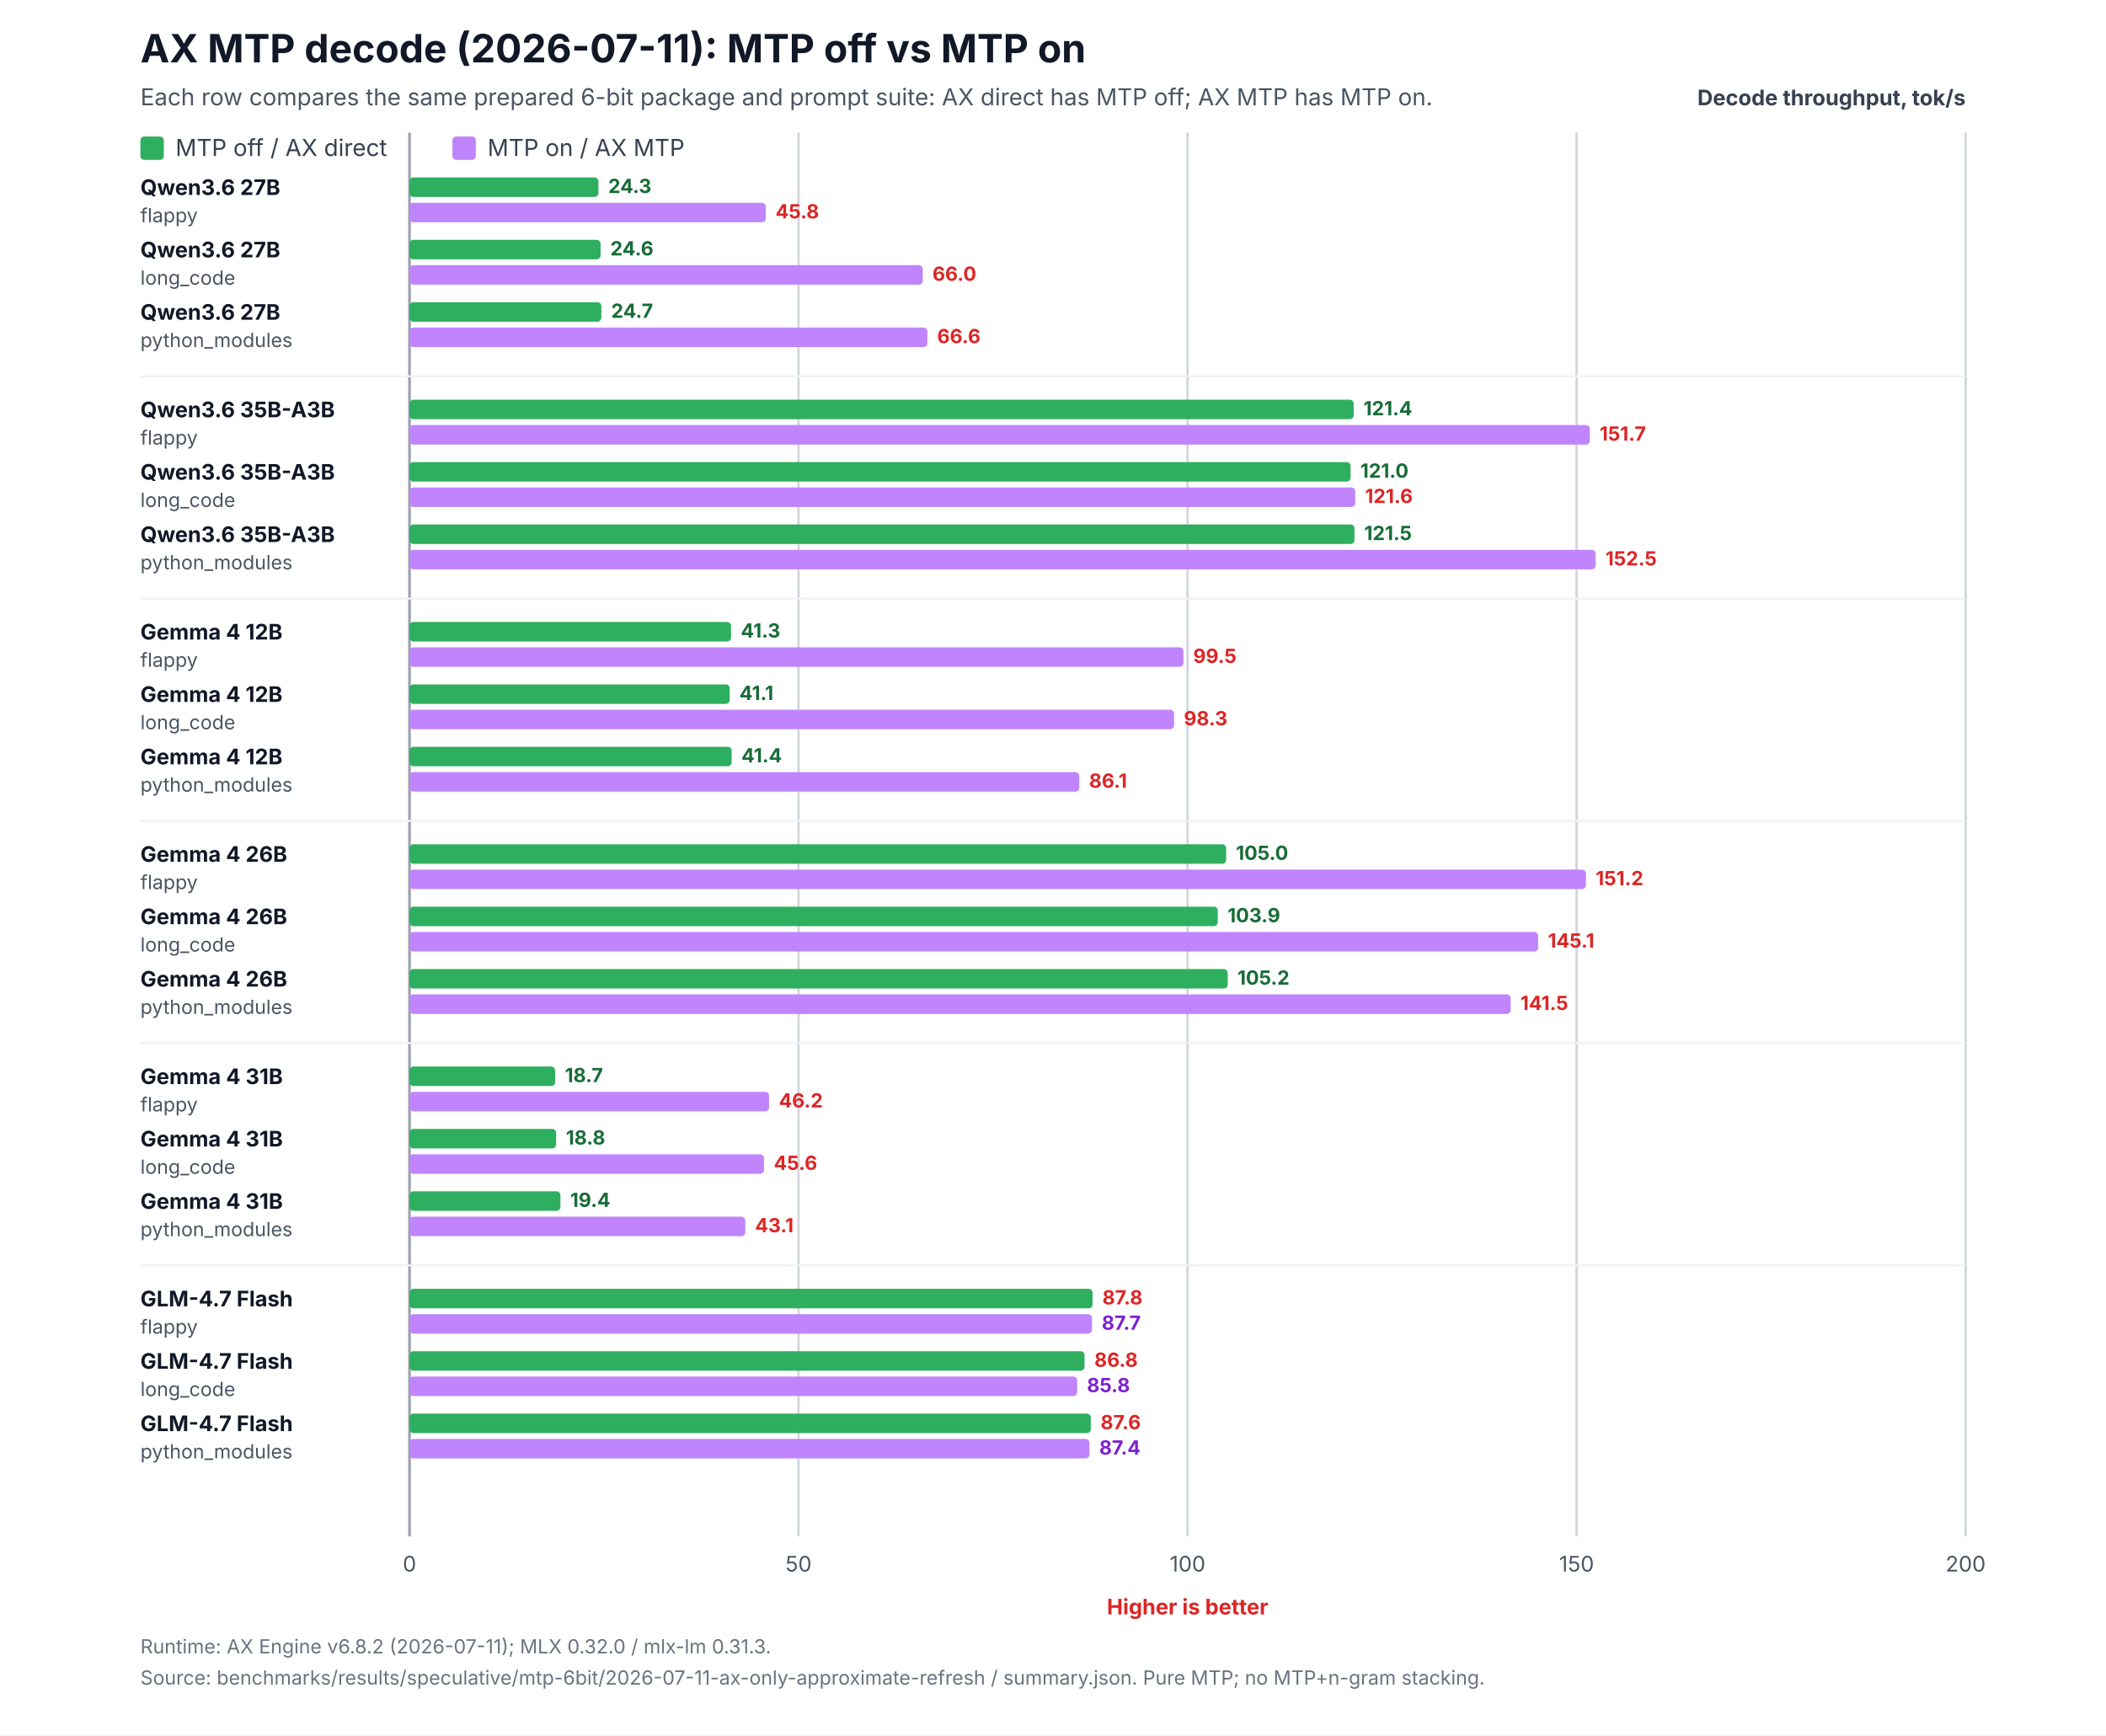
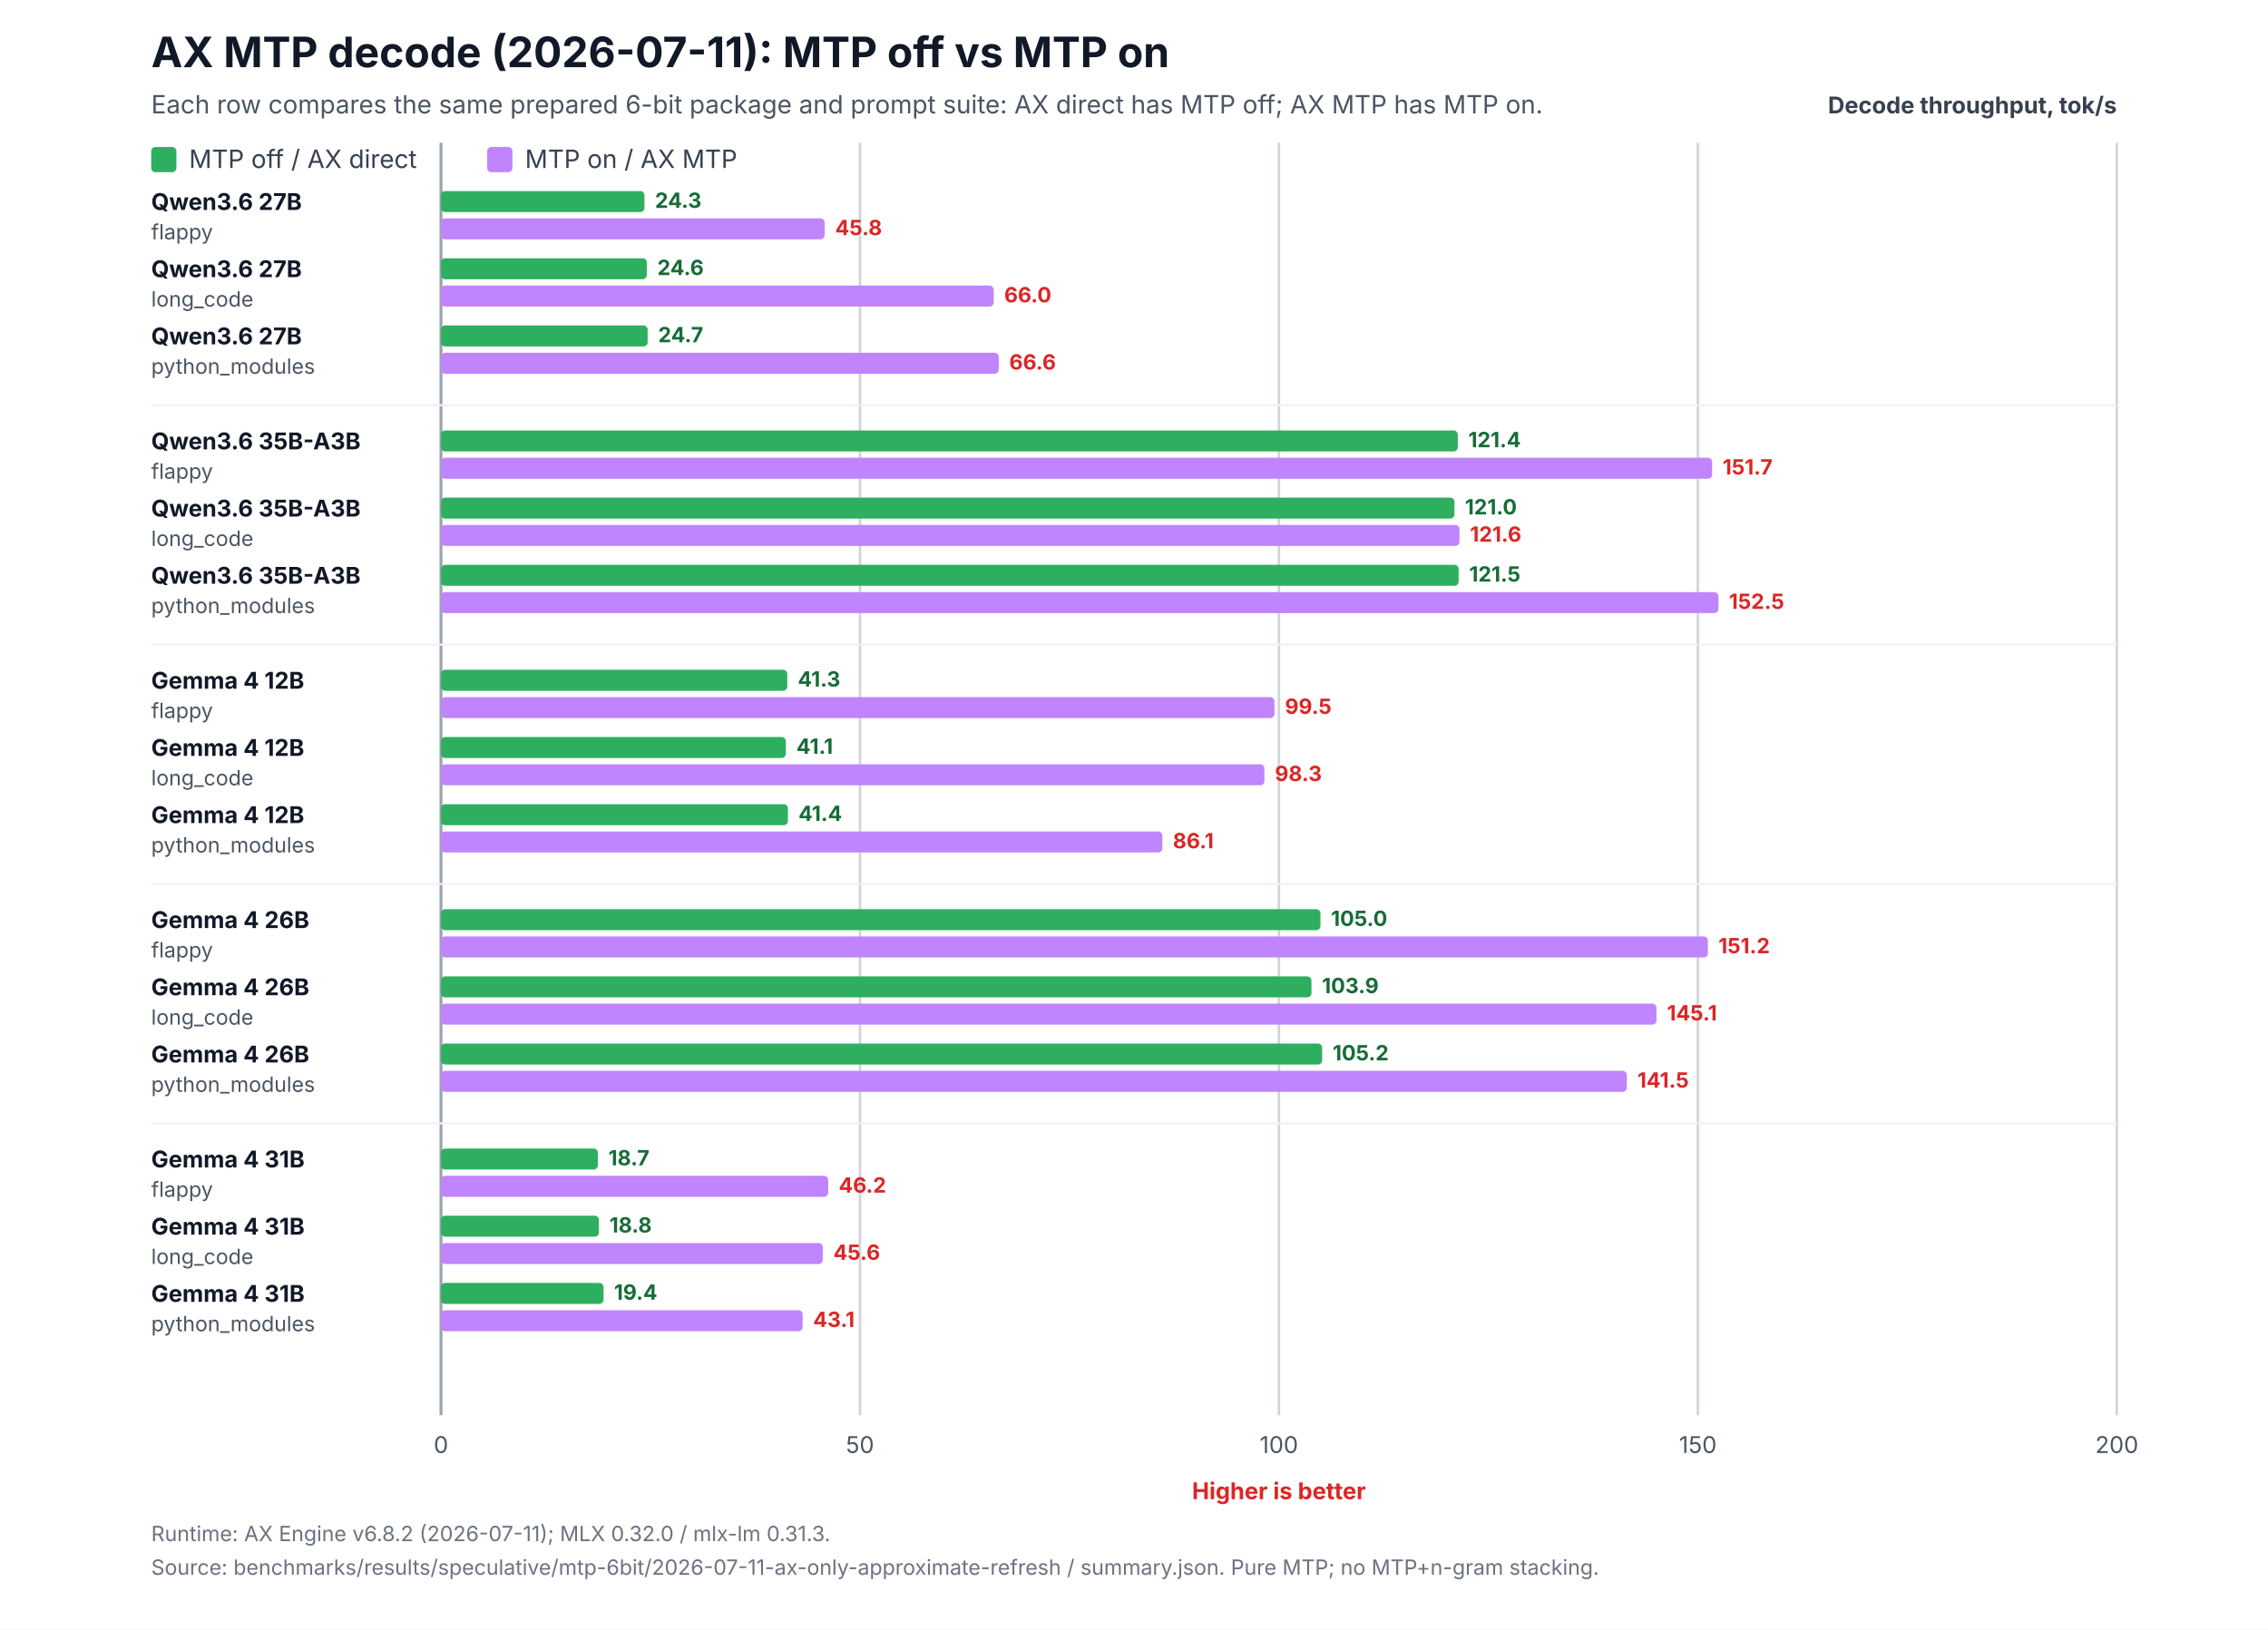
- <svg xmlns="http://www.w3.org/2000/svg" width="1080" height="890" viewBox="0 0 1080 890" role="img" aria-labelledby="title desc">
-   <rect width="1080" height="890" fill="#ffffff" />
+ <svg xmlns="http://www.w3.org/2000/svg" width="1080" height="776" viewBox="0 0 1080 776" role="img" aria-labelledby="title desc">
+   <rect width="1080" height="776" fill="#ffffff" />
  <text x="72" y="32" font-family="Inter,Segoe UI,Arial,sans-serif" font-size="20" font-weight="700" fill="#111827">AX MTP decode (2026-07-11): MTP off vs MTP on</text>
  <text x="72" y="54" font-family="Inter,Segoe UI,Arial,sans-serif" font-size="12" fill="#4b5563">Each row compares the same prepared 6-bit package and prompt suite: AX direct has MTP off; AX MTP has MTP on.</text>
  <text x="1008" y="54" text-anchor="end" font-family="Inter,Segoe UI,Arial,sans-serif" font-size="11" font-weight="700" fill="#374151">Decode throughput, tok/s</text>
-   <line x1="210.0" y1="68" x2="210.0" y2="788.0" stroke="#9ca3af" stroke-width="1.4" />
-   <text x="210.0" y="806.0" text-anchor="middle" font-family="Inter,Segoe UI,Arial,sans-serif" font-size="11" fill="#4b5563">0</text>
-   <line x1="409.5" y1="68" x2="409.5" y2="788.0" stroke="#d1d5db" stroke-width="1.2" />
-   <text x="409.5" y="806.0" text-anchor="middle" font-family="Inter,Segoe UI,Arial,sans-serif" font-size="11" fill="#4b5563">50</text>
-   <line x1="609.0" y1="68" x2="609.0" y2="788.0" stroke="#d1d5db" stroke-width="1.2" />
-   <text x="609.0" y="806.0" text-anchor="middle" font-family="Inter,Segoe UI,Arial,sans-serif" font-size="11" fill="#4b5563">100</text>
-   <line x1="808.5" y1="68" x2="808.5" y2="788.0" stroke="#d1d5db" stroke-width="1.2" />
-   <text x="808.5" y="806.0" text-anchor="middle" font-family="Inter,Segoe UI,Arial,sans-serif" font-size="11" fill="#4b5563">150</text>
-   <line x1="1008.0" y1="68" x2="1008.0" y2="788.0" stroke="#d1d5db" stroke-width="1.2" />
-   <text x="1008.0" y="806.0" text-anchor="middle" font-family="Inter,Segoe UI,Arial,sans-serif" font-size="11" fill="#4b5563">200</text>
-   <text x="609.0" y="828.0" text-anchor="middle" font-family="Inter,Segoe UI,Arial,sans-serif" font-size="11" font-weight="700" fill="#dc2626">Higher is better</text>
+   <line x1="210.0" y1="68" x2="210.0" y2="674.0" stroke="#9ca3af" stroke-width="1.4" />
+   <text x="210.0" y="692.0" text-anchor="middle" font-family="Inter,Segoe UI,Arial,sans-serif" font-size="11" fill="#4b5563">0</text>
+   <line x1="409.5" y1="68" x2="409.5" y2="674.0" stroke="#d1d5db" stroke-width="1.2" />
+   <text x="409.5" y="692.0" text-anchor="middle" font-family="Inter,Segoe UI,Arial,sans-serif" font-size="11" fill="#4b5563">50</text>
+   <line x1="609.0" y1="68" x2="609.0" y2="674.0" stroke="#d1d5db" stroke-width="1.2" />
+   <text x="609.0" y="692.0" text-anchor="middle" font-family="Inter,Segoe UI,Arial,sans-serif" font-size="11" fill="#4b5563">100</text>
+   <line x1="808.5" y1="68" x2="808.5" y2="674.0" stroke="#d1d5db" stroke-width="1.2" />
+   <text x="808.5" y="692.0" text-anchor="middle" font-family="Inter,Segoe UI,Arial,sans-serif" font-size="11" fill="#4b5563">150</text>
+   <line x1="1008.0" y1="68" x2="1008.0" y2="674.0" stroke="#d1d5db" stroke-width="1.2" />
+   <text x="1008.0" y="692.0" text-anchor="middle" font-family="Inter,Segoe UI,Arial,sans-serif" font-size="11" fill="#4b5563">200</text>
+   <text x="609.0" y="714.0" text-anchor="middle" font-family="Inter,Segoe UI,Arial,sans-serif" font-size="11" font-weight="700" fill="#dc2626">Higher is better</text>
  <rect x="72" y="70" width="12" height="12" rx="2" fill="#2eaf5f" />
  <text x="90" y="80" font-family="Inter,Segoe UI,Arial,sans-serif" font-size="12" fill="#374151">MTP off / AX direct</text>
  <rect x="232" y="70" width="12" height="12" rx="2" fill="#c084fc" />
  <text x="250" y="80" font-family="Inter,Segoe UI,Arial,sans-serif" font-size="12" fill="#374151">MTP on / AX MTP</text>
  <text x="72" y="100.0" font-family="Inter,Segoe UI,Arial,sans-serif" font-size="11" fill="#111827">
    <tspan x="72" y="100.0" font-weight="700">Qwen3.6 27B</tspan>
    <tspan x="72" y="114.0" font-size="10" fill="#4b5563">flappy</tspan>
  </text>
  <rect x="210" y="91.0" width="96.9" height="10" rx="2" fill="#2eaf5f" />
  <rect x="210" y="104.0" width="182.7" height="10" rx="2" fill="#c084fc" />
  <text x="311.9" y="99.0" font-family="Inter,Segoe UI,Arial,sans-serif" font-size="10" font-weight="700" fill="#176c37">24.3</text>
  <text x="397.7" y="112.0" font-family="Inter,Segoe UI,Arial,sans-serif" font-size="10" font-weight="700" fill="#dc2626">45.8</text>
  <text x="72" y="132.0" font-family="Inter,Segoe UI,Arial,sans-serif" font-size="11" fill="#111827">
    <tspan x="72" y="132.0" font-weight="700">Qwen3.6 27B</tspan>
    <tspan x="72" y="146.0" font-size="10" fill="#4b5563">long_code</tspan>
  </text>
  <rect x="210" y="123.0" width="98.0" height="10" rx="2" fill="#2eaf5f" />
  <rect x="210" y="136.0" width="263.2" height="10" rx="2" fill="#c084fc" />
  <text x="313.0" y="131.0" font-family="Inter,Segoe UI,Arial,sans-serif" font-size="10" font-weight="700" fill="#176c37">24.6</text>
  <text x="478.2" y="144.0" font-family="Inter,Segoe UI,Arial,sans-serif" font-size="10" font-weight="700" fill="#dc2626">66.0</text>
  <text x="72" y="164.0" font-family="Inter,Segoe UI,Arial,sans-serif" font-size="11" fill="#111827">
    <tspan x="72" y="164.0" font-weight="700">Qwen3.6 27B</tspan>
    <tspan x="72" y="178.0" font-size="10" fill="#4b5563">python_modules</tspan>
  </text>
  <rect x="210" y="155.0" width="98.4" height="10" rx="2" fill="#2eaf5f" />
  <rect x="210" y="168.0" width="265.6" height="10" rx="2" fill="#c084fc" />
  <text x="313.4" y="163.0" font-family="Inter,Segoe UI,Arial,sans-serif" font-size="10" font-weight="700" fill="#176c37">24.7</text>
  <text x="480.6" y="176.0" font-family="Inter,Segoe UI,Arial,sans-serif" font-size="10" font-weight="700" fill="#dc2626">66.6</text>
  <line x1="72" y1="193.0" x2="1008" y2="193.0" stroke="#eef2f7" stroke-width="1" />
  <text x="72" y="214.0" font-family="Inter,Segoe UI,Arial,sans-serif" font-size="11" fill="#111827">
    <tspan x="72" y="214.0" font-weight="700">Qwen3.6 35B-A3B</tspan>
    <tspan x="72" y="228.0" font-size="10" fill="#4b5563">flappy</tspan>
  </text>
  <rect x="210" y="205.0" width="484.2" height="10" rx="2" fill="#2eaf5f" />
  <rect x="210" y="218.0" width="605.3" height="10" rx="2" fill="#c084fc" />
  <text x="699.2" y="213.0" font-family="Inter,Segoe UI,Arial,sans-serif" font-size="10" font-weight="700" fill="#176c37">121.4</text>
  <text x="820.3" y="226.0" font-family="Inter,Segoe UI,Arial,sans-serif" font-size="10" font-weight="700" fill="#dc2626">151.7</text>
  <text x="72" y="246.0" font-family="Inter,Segoe UI,Arial,sans-serif" font-size="11" fill="#111827">
    <tspan x="72" y="246.0" font-weight="700">Qwen3.6 35B-A3B</tspan>
    <tspan x="72" y="260.0" font-size="10" fill="#4b5563">long_code</tspan>
  </text>
  <rect x="210" y="237.0" width="482.6" height="10" rx="2" fill="#2eaf5f" />
  <rect x="210" y="250.0" width="485.0" height="10" rx="2" fill="#c084fc" />
  <text x="697.6" y="245.0" font-family="Inter,Segoe UI,Arial,sans-serif" font-size="10" font-weight="700" fill="#176c37">121.0</text>
  <text x="700.0" y="258.0" font-family="Inter,Segoe UI,Arial,sans-serif" font-size="10" font-weight="700" fill="#dc2626">121.6</text>
  <text x="72" y="278.0" font-family="Inter,Segoe UI,Arial,sans-serif" font-size="11" fill="#111827">
    <tspan x="72" y="278.0" font-weight="700">Qwen3.6 35B-A3B</tspan>
    <tspan x="72" y="292.0" font-size="10" fill="#4b5563">python_modules</tspan>
  </text>
  <rect x="210" y="269.0" width="484.6" height="10" rx="2" fill="#2eaf5f" />
  <rect x="210" y="282.0" width="608.3" height="10" rx="2" fill="#c084fc" />
  <text x="699.6" y="277.0" font-family="Inter,Segoe UI,Arial,sans-serif" font-size="10" font-weight="700" fill="#176c37">121.5</text>
  <text x="823.3" y="290.0" font-family="Inter,Segoe UI,Arial,sans-serif" font-size="10" font-weight="700" fill="#dc2626">152.5</text>
  <line x1="72" y1="307.0" x2="1008" y2="307.0" stroke="#eef2f7" stroke-width="1" />
  <text x="72" y="328.0" font-family="Inter,Segoe UI,Arial,sans-serif" font-size="11" fill="#111827">
    <tspan x="72" y="328.0" font-weight="700">Gemma 4 12B</tspan>
    <tspan x="72" y="342.0" font-size="10" fill="#4b5563">flappy</tspan>
  </text>
  <rect x="210" y="319.0" width="164.9" height="10" rx="2" fill="#2eaf5f" />
  <rect x="210" y="332.0" width="396.9" height="10" rx="2" fill="#c084fc" />
  <text x="379.9" y="327.0" font-family="Inter,Segoe UI,Arial,sans-serif" font-size="10" font-weight="700" fill="#176c37">41.3</text>
  <text x="611.9" y="340.0" font-family="Inter,Segoe UI,Arial,sans-serif" font-size="10" font-weight="700" fill="#dc2626">99.5</text>
  <text x="72" y="360.0" font-family="Inter,Segoe UI,Arial,sans-serif" font-size="11" fill="#111827">
    <tspan x="72" y="360.0" font-weight="700">Gemma 4 12B</tspan>
    <tspan x="72" y="374.0" font-size="10" fill="#4b5563">long_code</tspan>
  </text>
  <rect x="210" y="351.0" width="164.2" height="10" rx="2" fill="#2eaf5f" />
  <rect x="210" y="364.0" width="392.1" height="10" rx="2" fill="#c084fc" />
  <text x="379.2" y="359.0" font-family="Inter,Segoe UI,Arial,sans-serif" font-size="10" font-weight="700" fill="#176c37">41.1</text>
  <text x="607.1" y="372.0" font-family="Inter,Segoe UI,Arial,sans-serif" font-size="10" font-weight="700" fill="#dc2626">98.3</text>
  <text x="72" y="392.0" font-family="Inter,Segoe UI,Arial,sans-serif" font-size="11" fill="#111827">
    <tspan x="72" y="392.0" font-weight="700">Gemma 4 12B</tspan>
    <tspan x="72" y="406.0" font-size="10" fill="#4b5563">python_modules</tspan>
  </text>
  <rect x="210" y="383.0" width="165.2" height="10" rx="2" fill="#2eaf5f" />
  <rect x="210" y="396.0" width="343.5" height="10" rx="2" fill="#c084fc" />
  <text x="380.2" y="391.0" font-family="Inter,Segoe UI,Arial,sans-serif" font-size="10" font-weight="700" fill="#176c37">41.4</text>
  <text x="558.5" y="404.0" font-family="Inter,Segoe UI,Arial,sans-serif" font-size="10" font-weight="700" fill="#dc2626">86.1</text>
  <line x1="72" y1="421.0" x2="1008" y2="421.0" stroke="#eef2f7" stroke-width="1" />
  <text x="72" y="442.0" font-family="Inter,Segoe UI,Arial,sans-serif" font-size="11" fill="#111827">
    <tspan x="72" y="442.0" font-weight="700">Gemma 4 26B</tspan>
    <tspan x="72" y="456.0" font-size="10" fill="#4b5563">flappy</tspan>
  </text>
  <rect x="210" y="433.0" width="418.8" height="10" rx="2" fill="#2eaf5f" />
  <rect x="210" y="446.0" width="603.3" height="10" rx="2" fill="#c084fc" />
  <text x="633.8" y="441.0" font-family="Inter,Segoe UI,Arial,sans-serif" font-size="10" font-weight="700" fill="#176c37">105.0</text>
  <text x="818.3" y="454.0" font-family="Inter,Segoe UI,Arial,sans-serif" font-size="10" font-weight="700" fill="#dc2626">151.2</text>
  <text x="72" y="474.0" font-family="Inter,Segoe UI,Arial,sans-serif" font-size="11" fill="#111827">
    <tspan x="72" y="474.0" font-weight="700">Gemma 4 26B</tspan>
    <tspan x="72" y="488.0" font-size="10" fill="#4b5563">long_code</tspan>
  </text>
  <rect x="210" y="465.0" width="414.5" height="10" rx="2" fill="#2eaf5f" />
  <rect x="210" y="478.0" width="578.8" height="10" rx="2" fill="#c084fc" />
  <text x="629.5" y="473.0" font-family="Inter,Segoe UI,Arial,sans-serif" font-size="10" font-weight="700" fill="#176c37">103.9</text>
  <text x="793.8" y="486.0" font-family="Inter,Segoe UI,Arial,sans-serif" font-size="10" font-weight="700" fill="#dc2626">145.1</text>
  <text x="72" y="506.0" font-family="Inter,Segoe UI,Arial,sans-serif" font-size="11" fill="#111827">
    <tspan x="72" y="506.0" font-weight="700">Gemma 4 26B</tspan>
    <tspan x="72" y="520.0" font-size="10" fill="#4b5563">python_modules</tspan>
  </text>
  <rect x="210" y="497.0" width="419.6" height="10" rx="2" fill="#2eaf5f" />
  <rect x="210" y="510.0" width="564.7" height="10" rx="2" fill="#c084fc" />
  <text x="634.6" y="505.0" font-family="Inter,Segoe UI,Arial,sans-serif" font-size="10" font-weight="700" fill="#176c37">105.2</text>
  <text x="779.7" y="518.0" font-family="Inter,Segoe UI,Arial,sans-serif" font-size="10" font-weight="700" fill="#dc2626">141.5</text>
  <line x1="72" y1="535.0" x2="1008" y2="535.0" stroke="#eef2f7" stroke-width="1" />
  <text x="72" y="556.0" font-family="Inter,Segoe UI,Arial,sans-serif" font-size="11" fill="#111827">
    <tspan x="72" y="556.0" font-weight="700">Gemma 4 31B</tspan>
    <tspan x="72" y="570.0" font-size="10" fill="#4b5563">flappy</tspan>
  </text>
  <rect x="210" y="547.0" width="74.7" height="10" rx="2" fill="#2eaf5f" />
  <rect x="210" y="560.0" width="184.4" height="10" rx="2" fill="#c084fc" />
  <text x="289.7" y="555.0" font-family="Inter,Segoe UI,Arial,sans-serif" font-size="10" font-weight="700" fill="#176c37">18.7</text>
  <text x="399.4" y="568.0" font-family="Inter,Segoe UI,Arial,sans-serif" font-size="10" font-weight="700" fill="#dc2626">46.2</text>
  <text x="72" y="588.0" font-family="Inter,Segoe UI,Arial,sans-serif" font-size="11" fill="#111827">
    <tspan x="72" y="588.0" font-weight="700">Gemma 4 31B</tspan>
    <tspan x="72" y="602.0" font-size="10" fill="#4b5563">long_code</tspan>
  </text>
  <rect x="210" y="579.0" width="75.2" height="10" rx="2" fill="#2eaf5f" />
  <rect x="210" y="592.0" width="181.8" height="10" rx="2" fill="#c084fc" />
  <text x="290.2" y="587.0" font-family="Inter,Segoe UI,Arial,sans-serif" font-size="10" font-weight="700" fill="#176c37">18.8</text>
  <text x="396.8" y="600.0" font-family="Inter,Segoe UI,Arial,sans-serif" font-size="10" font-weight="700" fill="#dc2626">45.6</text>
  <text x="72" y="620.0" font-family="Inter,Segoe UI,Arial,sans-serif" font-size="11" fill="#111827">
    <tspan x="72" y="620.0" font-weight="700">Gemma 4 31B</tspan>
    <tspan x="72" y="634.0" font-size="10" fill="#4b5563">python_modules</tspan>
  </text>
  <rect x="210" y="611.0" width="77.4" height="10" rx="2" fill="#2eaf5f" />
  <rect x="210" y="624.0" width="172.2" height="10" rx="2" fill="#c084fc" />
  <text x="292.4" y="619.0" font-family="Inter,Segoe UI,Arial,sans-serif" font-size="10" font-weight="700" fill="#176c37">19.4</text>
  <text x="387.2" y="632.0" font-family="Inter,Segoe UI,Arial,sans-serif" font-size="10" font-weight="700" fill="#dc2626">43.1</text>
-   <line x1="72" y1="649.0" x2="1008" y2="649.0" stroke="#eef2f7" stroke-width="1" />
-   <text x="72" y="670.0" font-family="Inter,Segoe UI,Arial,sans-serif" font-size="11" fill="#111827">
-     <tspan x="72" y="670.0" font-weight="700">GLM-4.7 Flash</tspan>
-     <tspan x="72" y="684.0" font-size="10" fill="#4b5563">flappy</tspan>
-   </text>
-   <rect x="210" y="661.0" width="350.3" height="10" rx="2" fill="#2eaf5f" />
-   <rect x="210" y="674.0" width="350.0" height="10" rx="2" fill="#c084fc" />
-   <text x="565.3" y="669.0" font-family="Inter,Segoe UI,Arial,sans-serif" font-size="10" font-weight="700" fill="#dc2626">87.8</text>
-   <text x="565.0" y="682.0" font-family="Inter,Segoe UI,Arial,sans-serif" font-size="10" font-weight="700" fill="#7e22ce">87.7</text>
-   <text x="72" y="702.0" font-family="Inter,Segoe UI,Arial,sans-serif" font-size="11" fill="#111827">
-     <tspan x="72" y="702.0" font-weight="700">GLM-4.7 Flash</tspan>
-     <tspan x="72" y="716.0" font-size="10" fill="#4b5563">long_code</tspan>
-   </text>
-   <rect x="210" y="693.0" width="346.2" height="10" rx="2" fill="#2eaf5f" />
-   <rect x="210" y="706.0" width="342.4" height="10" rx="2" fill="#c084fc" />
-   <text x="561.2" y="701.0" font-family="Inter,Segoe UI,Arial,sans-serif" font-size="10" font-weight="700" fill="#dc2626">86.8</text>
-   <text x="557.4" y="714.0" font-family="Inter,Segoe UI,Arial,sans-serif" font-size="10" font-weight="700" fill="#7e22ce">85.8</text>
-   <text x="72" y="734.0" font-family="Inter,Segoe UI,Arial,sans-serif" font-size="11" fill="#111827">
-     <tspan x="72" y="734.0" font-weight="700">GLM-4.7 Flash</tspan>
-     <tspan x="72" y="748.0" font-size="10" fill="#4b5563">python_modules</tspan>
-   </text>
-   <rect x="210" y="725.0" width="349.4" height="10" rx="2" fill="#2eaf5f" />
-   <rect x="210" y="738.0" width="348.7" height="10" rx="2" fill="#c084fc" />
-   <text x="564.4" y="733.0" font-family="Inter,Segoe UI,Arial,sans-serif" font-size="10" font-weight="700" fill="#dc2626">87.6</text>
-   <text x="563.7" y="746.0" font-family="Inter,Segoe UI,Arial,sans-serif" font-size="10" font-weight="700" fill="#7e22ce">87.4</text>
-   <text x="72" y="848.0" font-family="Inter,Segoe UI,Arial,sans-serif" font-size="10" fill="#6b7280">Runtime: AX Engine v6.8.2 (2026-07-11); MLX 0.32.0 / mlx-lm 0.31.3.</text>
-   <text x="72" y="864.0" font-family="Inter,Segoe UI,Arial,sans-serif" font-size="10" fill="#6b7280">Source: benchmarks/results/speculative/mtp-6bit/2026-07-11-ax-only-approximate-refresh / summary.json. Pure MTP; no MTP+n-gram stacking.</text>
+   <text x="72" y="734.0" font-family="Inter,Segoe UI,Arial,sans-serif" font-size="10" fill="#6b7280">Runtime: AX Engine v6.8.2 (2026-07-11); MLX 0.32.0 / mlx-lm 0.31.3.</text>
+   <text x="72" y="750.0" font-family="Inter,Segoe UI,Arial,sans-serif" font-size="10" fill="#6b7280">Source: benchmarks/results/speculative/mtp-6bit/2026-07-11-ax-only-approximate-refresh / summary.json. Pure MTP; no MTP+n-gram stacking.</text>
</svg>
